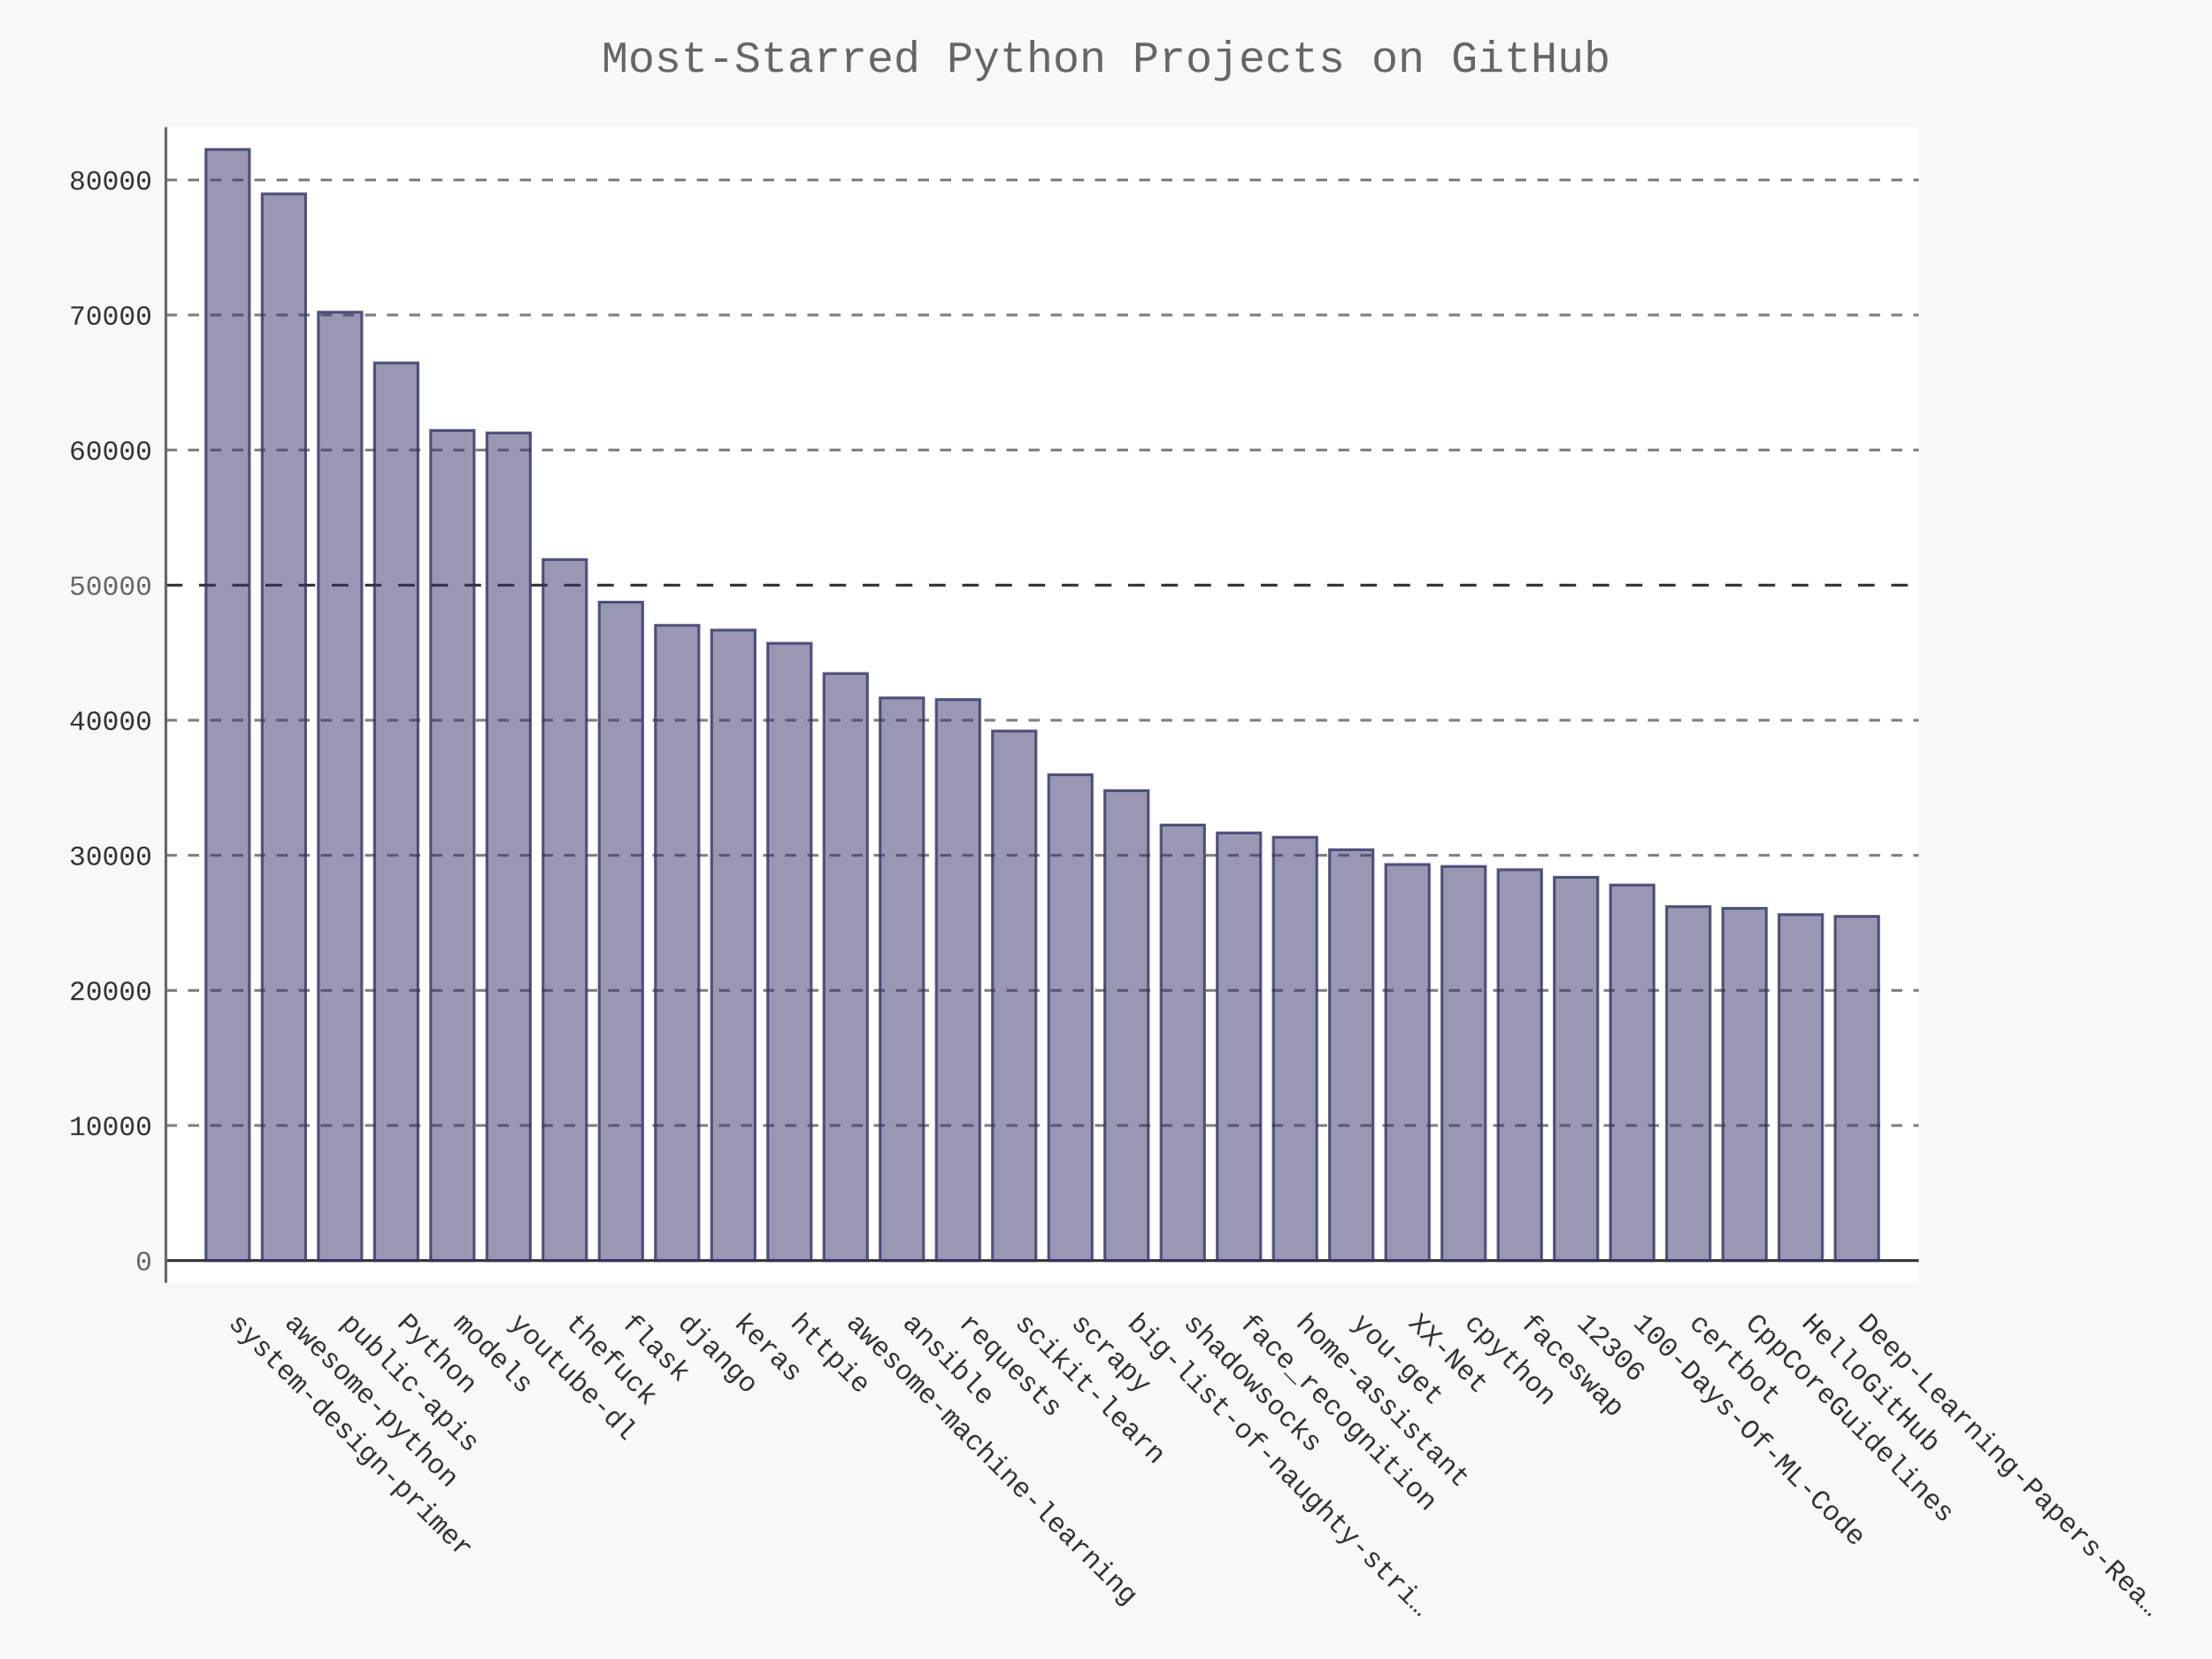
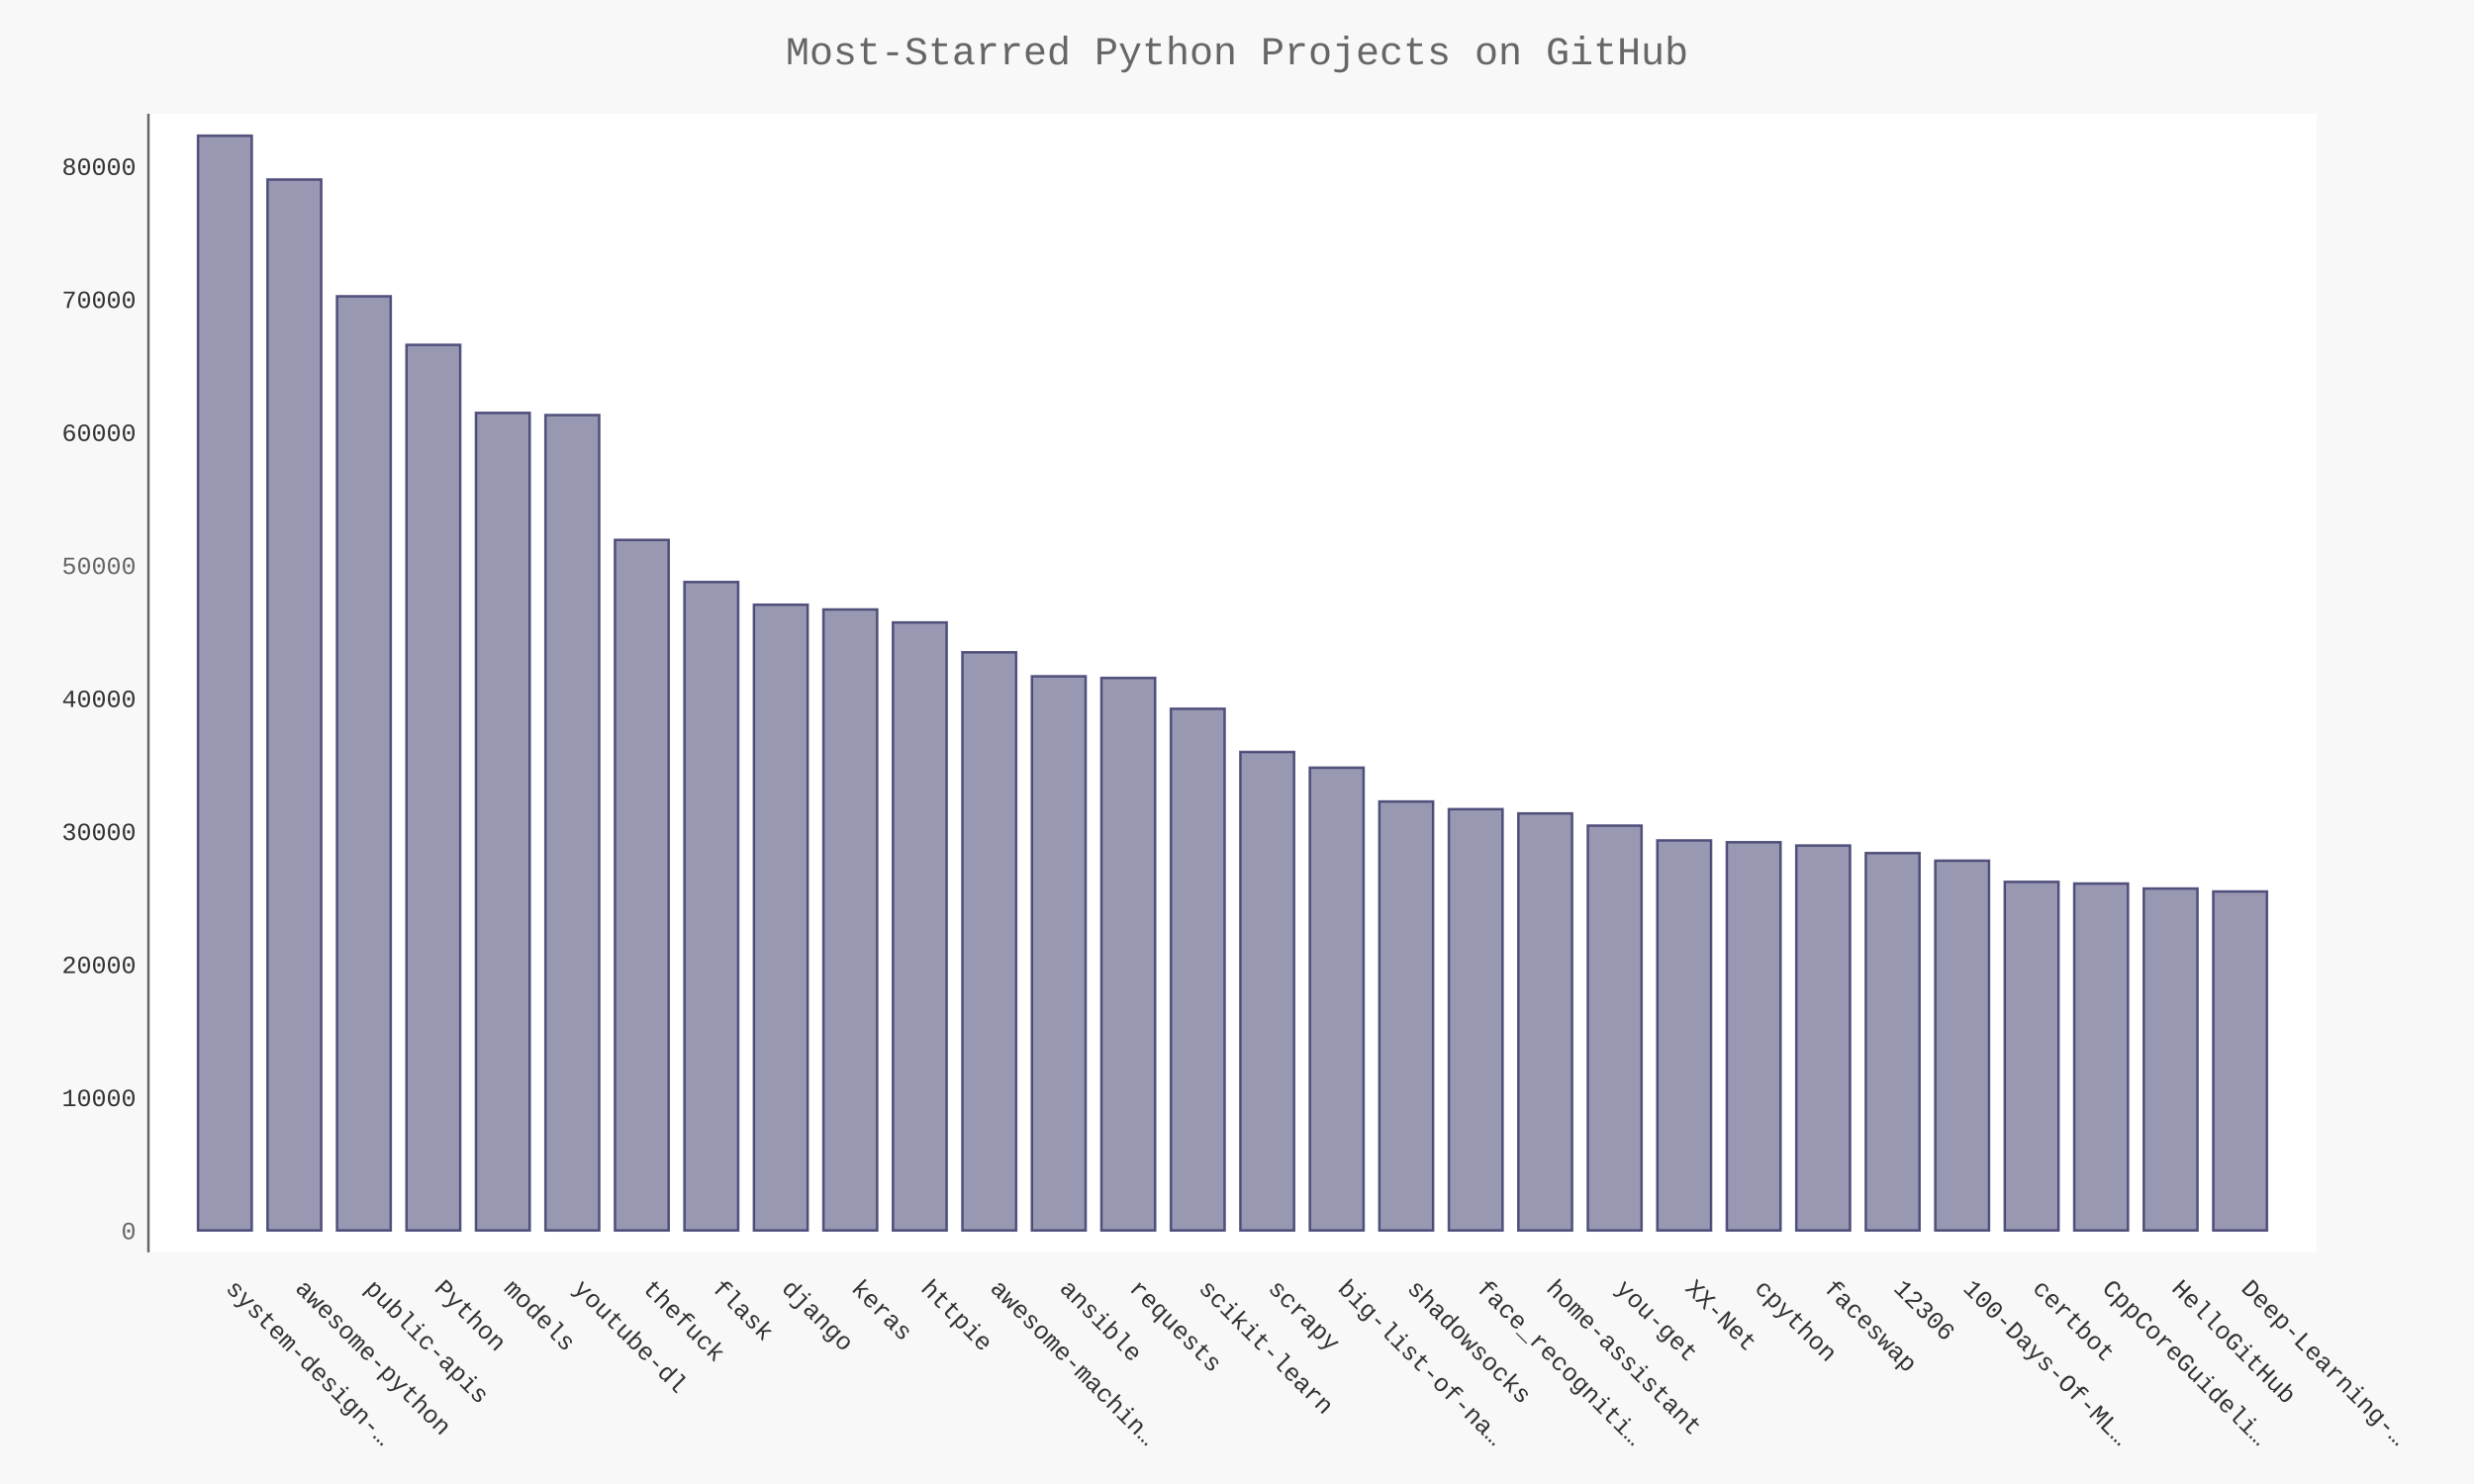
- <svg xmlns="http://www.w3.org/2000/svg" class="pygal-chart" id="chart-fa95a874-a75f-4d9a-80df-31fcad931333" viewBox="0 0 800 600">
+ <svg xmlns="http://www.w3.org/2000/svg" class="pygal-chart" id="chart-90b20b09-ad95-499f-a632-303df60bc559" viewBox="0 0 1000 600">
  <defs>
-     <style type="text/css">#chart-fa95a874-a75f-4d9a-80df-31fcad931333{-webkit-user-select:none;-webkit-font-smoothing:antialiased;font-family:Consolas,"Liberation Mono",Menlo,Courier,monospace}#chart-fa95a874-a75f-4d9a-80df-31fcad931333 .title{font-family:Consolas,"Liberation Mono",Menlo,Courier,monospace;font-size:16px}#chart-fa95a874-a75f-4d9a-80df-31fcad931333 .legends .legend text{font-family:Consolas,"Liberation Mono",Menlo,Courier,monospace;font-size:14px}#chart-fa95a874-a75f-4d9a-80df-31fcad931333 .axis text{font-family:Consolas,"Liberation Mono",Menlo,Courier,monospace;font-size:10px}#chart-fa95a874-a75f-4d9a-80df-31fcad931333 .axis text.major{font-family:Consolas,"Liberation Mono",Menlo,Courier,monospace;font-size:10px}#chart-fa95a874-a75f-4d9a-80df-31fcad931333 .text-overlay text.value{font-family:Consolas,"Liberation Mono",Menlo,Courier,monospace;font-size:16px}#chart-fa95a874-a75f-4d9a-80df-31fcad931333 .text-overlay text.label{font-family:Consolas,"Liberation Mono",Menlo,Courier,monospace;font-size:10px}#chart-fa95a874-a75f-4d9a-80df-31fcad931333 .tooltip{font-family:Consolas,"Liberation Mono",Menlo,Courier,monospace;font-size:14px}#chart-fa95a874-a75f-4d9a-80df-31fcad931333 text.no_data{font-family:Consolas,"Liberation Mono",Menlo,Courier,monospace;font-size:64px}
- #chart-fa95a874-a75f-4d9a-80df-31fcad931333{background-color:#f8f8f8}#chart-fa95a874-a75f-4d9a-80df-31fcad931333 path,#chart-fa95a874-a75f-4d9a-80df-31fcad931333 line,#chart-fa95a874-a75f-4d9a-80df-31fcad931333 rect,#chart-fa95a874-a75f-4d9a-80df-31fcad931333 circle{-webkit-transition:250ms ease-in;-moz-transition:250ms ease-in;transition:250ms ease-in}#chart-fa95a874-a75f-4d9a-80df-31fcad931333 .graph &gt; .background{fill:#f8f8f8}#chart-fa95a874-a75f-4d9a-80df-31fcad931333 .plot &gt; .background{fill:#ffffff}#chart-fa95a874-a75f-4d9a-80df-31fcad931333 .graph{fill:#333}#chart-fa95a874-a75f-4d9a-80df-31fcad931333 text.no_data{fill:#666}#chart-fa95a874-a75f-4d9a-80df-31fcad931333 .title{fill:#666}#chart-fa95a874-a75f-4d9a-80df-31fcad931333 .legends .legend text{fill:#333}#chart-fa95a874-a75f-4d9a-80df-31fcad931333 .legends .legend:hover text{fill:#666}#chart-fa95a874-a75f-4d9a-80df-31fcad931333 .axis .line{stroke:#666}#chart-fa95a874-a75f-4d9a-80df-31fcad931333 .axis .guide.line{stroke:rgba(0,0,0,0.5)}#chart-fa95a874-a75f-4d9a-80df-31fcad931333 .axis .major.line{stroke:#333}#chart-fa95a874-a75f-4d9a-80df-31fcad931333 .axis text.major{fill:#666}#chart-fa95a874-a75f-4d9a-80df-31fcad931333 .axis.y .guides:hover .guide.line,#chart-fa95a874-a75f-4d9a-80df-31fcad931333 .line-graph .axis.x .guides:hover .guide.line,#chart-fa95a874-a75f-4d9a-80df-31fcad931333 .stackedline-graph .axis.x .guides:hover .guide.line,#chart-fa95a874-a75f-4d9a-80df-31fcad931333 .xy-graph .axis.x .guides:hover .guide.line{stroke:#666}#chart-fa95a874-a75f-4d9a-80df-31fcad931333 .axis .guides:hover text{fill:#666}#chart-fa95a874-a75f-4d9a-80df-31fcad931333 .reactive{fill-opacity:.5;stroke-opacity:.8}#chart-fa95a874-a75f-4d9a-80df-31fcad931333 .ci{stroke:#333}#chart-fa95a874-a75f-4d9a-80df-31fcad931333 .reactive.active,#chart-fa95a874-a75f-4d9a-80df-31fcad931333 .active .reactive{fill-opacity:.9;stroke-opacity:.9;stroke-width:4}#chart-fa95a874-a75f-4d9a-80df-31fcad931333 .ci .reactive.active{stroke-width:1.5}#chart-fa95a874-a75f-4d9a-80df-31fcad931333 .series text{fill:#666}#chart-fa95a874-a75f-4d9a-80df-31fcad931333 .tooltip rect{fill:#ffffff;stroke:#666;-webkit-transition:opacity 250ms ease-in;-moz-transition:opacity 250ms ease-in;transition:opacity 250ms ease-in}#chart-fa95a874-a75f-4d9a-80df-31fcad931333 .tooltip .label{fill:#333}#chart-fa95a874-a75f-4d9a-80df-31fcad931333 .tooltip .label{fill:#333}#chart-fa95a874-a75f-4d9a-80df-31fcad931333 .tooltip .legend{font-size:.8em;fill:rgba(0,0,0,0.5)}#chart-fa95a874-a75f-4d9a-80df-31fcad931333 .tooltip .x_label{font-size:.6em;fill:#666}#chart-fa95a874-a75f-4d9a-80df-31fcad931333 .tooltip .xlink{font-size:.5em;text-decoration:underline}#chart-fa95a874-a75f-4d9a-80df-31fcad931333 .tooltip .value{font-size:1.5em}#chart-fa95a874-a75f-4d9a-80df-31fcad931333 .bound{font-size:.5em}#chart-fa95a874-a75f-4d9a-80df-31fcad931333 .max-value{font-size:.75em;fill:rgba(0,0,0,0.5)}#chart-fa95a874-a75f-4d9a-80df-31fcad931333 .map-element{fill:#ffffff;stroke:rgba(0,0,0,0.5) !important}#chart-fa95a874-a75f-4d9a-80df-31fcad931333 .map-element .reactive{fill-opacity:inherit;stroke-opacity:inherit}#chart-fa95a874-a75f-4d9a-80df-31fcad931333 .color-0,#chart-fa95a874-a75f-4d9a-80df-31fcad931333 .color-0 a:visited{stroke:#333366;fill:#333366}#chart-fa95a874-a75f-4d9a-80df-31fcad931333 .text-overlay .color-0 text{fill:black}
- #chart-fa95a874-a75f-4d9a-80df-31fcad931333 text.no_data{text-anchor:middle}#chart-fa95a874-a75f-4d9a-80df-31fcad931333 .guide.line{fill:none}#chart-fa95a874-a75f-4d9a-80df-31fcad931333 .centered{text-anchor:middle}#chart-fa95a874-a75f-4d9a-80df-31fcad931333 .title{text-anchor:middle}#chart-fa95a874-a75f-4d9a-80df-31fcad931333 .legends .legend text{fill-opacity:1}#chart-fa95a874-a75f-4d9a-80df-31fcad931333 .axis.x text{text-anchor:middle}#chart-fa95a874-a75f-4d9a-80df-31fcad931333 .axis.x:not(.web) text[transform]{text-anchor:start}#chart-fa95a874-a75f-4d9a-80df-31fcad931333 .axis.x:not(.web) text[transform].backwards{text-anchor:end}#chart-fa95a874-a75f-4d9a-80df-31fcad931333 .axis.y text{text-anchor:end}#chart-fa95a874-a75f-4d9a-80df-31fcad931333 .axis.y text[transform].backwards{text-anchor:start}#chart-fa95a874-a75f-4d9a-80df-31fcad931333 .axis.y2 text{text-anchor:start}#chart-fa95a874-a75f-4d9a-80df-31fcad931333 .axis.y2 text[transform].backwards{text-anchor:end}#chart-fa95a874-a75f-4d9a-80df-31fcad931333 .axis .guide.line{stroke-dasharray:4,4}#chart-fa95a874-a75f-4d9a-80df-31fcad931333 .axis .major.guide.line{stroke-dasharray:6,6}#chart-fa95a874-a75f-4d9a-80df-31fcad931333 .horizontal .axis.y .guide.line,#chart-fa95a874-a75f-4d9a-80df-31fcad931333 .horizontal .axis.y2 .guide.line,#chart-fa95a874-a75f-4d9a-80df-31fcad931333 .vertical .axis.x .guide.line{opacity:0}#chart-fa95a874-a75f-4d9a-80df-31fcad931333 .horizontal .axis.always_show .guide.line,#chart-fa95a874-a75f-4d9a-80df-31fcad931333 .vertical .axis.always_show .guide.line{opacity:1 !important}#chart-fa95a874-a75f-4d9a-80df-31fcad931333 .axis.y .guides:hover .guide.line,#chart-fa95a874-a75f-4d9a-80df-31fcad931333 .axis.y2 .guides:hover .guide.line,#chart-fa95a874-a75f-4d9a-80df-31fcad931333 .axis.x .guides:hover .guide.line{opacity:1}#chart-fa95a874-a75f-4d9a-80df-31fcad931333 .axis .guides:hover text{opacity:1}#chart-fa95a874-a75f-4d9a-80df-31fcad931333 .nofill{fill:none}#chart-fa95a874-a75f-4d9a-80df-31fcad931333 .subtle-fill{fill-opacity:.2}#chart-fa95a874-a75f-4d9a-80df-31fcad931333 .dot{stroke-width:1px;fill-opacity:1}#chart-fa95a874-a75f-4d9a-80df-31fcad931333 .dot.active{stroke-width:5px}#chart-fa95a874-a75f-4d9a-80df-31fcad931333 .dot.negative{fill:transparent}#chart-fa95a874-a75f-4d9a-80df-31fcad931333 text,#chart-fa95a874-a75f-4d9a-80df-31fcad931333 tspan{stroke:none !important}#chart-fa95a874-a75f-4d9a-80df-31fcad931333 .series text.active{opacity:1}#chart-fa95a874-a75f-4d9a-80df-31fcad931333 .tooltip rect{fill-opacity:.95;stroke-width:.5}#chart-fa95a874-a75f-4d9a-80df-31fcad931333 .tooltip text{fill-opacity:1}#chart-fa95a874-a75f-4d9a-80df-31fcad931333 .showable{visibility:hidden}#chart-fa95a874-a75f-4d9a-80df-31fcad931333 .showable.shown{visibility:visible}#chart-fa95a874-a75f-4d9a-80df-31fcad931333 .gauge-background{fill:rgba(229,229,229,1);stroke:none}#chart-fa95a874-a75f-4d9a-80df-31fcad931333 .bg-lines{stroke:#f8f8f8;stroke-width:2px}</style>
+     <style type="text/css">#chart-90b20b09-ad95-499f-a632-303df60bc559{-webkit-user-select:none;-webkit-font-smoothing:antialiased;font-family:Consolas,"Liberation Mono",Menlo,Courier,monospace}#chart-90b20b09-ad95-499f-a632-303df60bc559 .title{font-family:Consolas,"Liberation Mono",Menlo,Courier,monospace;font-size:16px}#chart-90b20b09-ad95-499f-a632-303df60bc559 .legends .legend text{font-family:Consolas,"Liberation Mono",Menlo,Courier,monospace;font-size:14px}#chart-90b20b09-ad95-499f-a632-303df60bc559 .axis text{font-family:Consolas,"Liberation Mono",Menlo,Courier,monospace;font-size:10px}#chart-90b20b09-ad95-499f-a632-303df60bc559 .axis text.major{font-family:Consolas,"Liberation Mono",Menlo,Courier,monospace;font-size:10px}#chart-90b20b09-ad95-499f-a632-303df60bc559 .text-overlay text.value{font-family:Consolas,"Liberation Mono",Menlo,Courier,monospace;font-size:16px}#chart-90b20b09-ad95-499f-a632-303df60bc559 .text-overlay text.label{font-family:Consolas,"Liberation Mono",Menlo,Courier,monospace;font-size:10px}#chart-90b20b09-ad95-499f-a632-303df60bc559 .tooltip{font-family:Consolas,"Liberation Mono",Menlo,Courier,monospace;font-size:14px}#chart-90b20b09-ad95-499f-a632-303df60bc559 text.no_data{font-family:Consolas,"Liberation Mono",Menlo,Courier,monospace;font-size:64px}
+ #chart-90b20b09-ad95-499f-a632-303df60bc559{background-color:#f8f8f8}#chart-90b20b09-ad95-499f-a632-303df60bc559 path,#chart-90b20b09-ad95-499f-a632-303df60bc559 line,#chart-90b20b09-ad95-499f-a632-303df60bc559 rect,#chart-90b20b09-ad95-499f-a632-303df60bc559 circle{-webkit-transition:250ms ease-in;-moz-transition:250ms ease-in;transition:250ms ease-in}#chart-90b20b09-ad95-499f-a632-303df60bc559 .graph &gt; .background{fill:#f8f8f8}#chart-90b20b09-ad95-499f-a632-303df60bc559 .plot &gt; .background{fill:#ffffff}#chart-90b20b09-ad95-499f-a632-303df60bc559 .graph{fill:#333}#chart-90b20b09-ad95-499f-a632-303df60bc559 text.no_data{fill:#666}#chart-90b20b09-ad95-499f-a632-303df60bc559 .title{fill:#666}#chart-90b20b09-ad95-499f-a632-303df60bc559 .legends .legend text{fill:#333}#chart-90b20b09-ad95-499f-a632-303df60bc559 .legends .legend:hover text{fill:#666}#chart-90b20b09-ad95-499f-a632-303df60bc559 .axis .line{stroke:#666}#chart-90b20b09-ad95-499f-a632-303df60bc559 .axis .guide.line{stroke:rgba(0,0,0,0.5)}#chart-90b20b09-ad95-499f-a632-303df60bc559 .axis .major.line{stroke:#333}#chart-90b20b09-ad95-499f-a632-303df60bc559 .axis text.major{fill:#666}#chart-90b20b09-ad95-499f-a632-303df60bc559 .axis.y .guides:hover .guide.line,#chart-90b20b09-ad95-499f-a632-303df60bc559 .line-graph .axis.x .guides:hover .guide.line,#chart-90b20b09-ad95-499f-a632-303df60bc559 .stackedline-graph .axis.x .guides:hover .guide.line,#chart-90b20b09-ad95-499f-a632-303df60bc559 .xy-graph .axis.x .guides:hover .guide.line{stroke:#666}#chart-90b20b09-ad95-499f-a632-303df60bc559 .axis .guides:hover text{fill:#666}#chart-90b20b09-ad95-499f-a632-303df60bc559 .reactive{fill-opacity:.5;stroke-opacity:.8}#chart-90b20b09-ad95-499f-a632-303df60bc559 .ci{stroke:#333}#chart-90b20b09-ad95-499f-a632-303df60bc559 .reactive.active,#chart-90b20b09-ad95-499f-a632-303df60bc559 .active .reactive{fill-opacity:.9;stroke-opacity:.9;stroke-width:4}#chart-90b20b09-ad95-499f-a632-303df60bc559 .ci .reactive.active{stroke-width:1.5}#chart-90b20b09-ad95-499f-a632-303df60bc559 .series text{fill:#666}#chart-90b20b09-ad95-499f-a632-303df60bc559 .tooltip rect{fill:#ffffff;stroke:#666;-webkit-transition:opacity 250ms ease-in;-moz-transition:opacity 250ms ease-in;transition:opacity 250ms ease-in}#chart-90b20b09-ad95-499f-a632-303df60bc559 .tooltip .label{fill:#333}#chart-90b20b09-ad95-499f-a632-303df60bc559 .tooltip .label{fill:#333}#chart-90b20b09-ad95-499f-a632-303df60bc559 .tooltip .legend{font-size:.8em;fill:rgba(0,0,0,0.5)}#chart-90b20b09-ad95-499f-a632-303df60bc559 .tooltip .x_label{font-size:.6em;fill:#666}#chart-90b20b09-ad95-499f-a632-303df60bc559 .tooltip .xlink{font-size:.5em;text-decoration:underline}#chart-90b20b09-ad95-499f-a632-303df60bc559 .tooltip .value{font-size:1.5em}#chart-90b20b09-ad95-499f-a632-303df60bc559 .bound{font-size:.5em}#chart-90b20b09-ad95-499f-a632-303df60bc559 .max-value{font-size:.75em;fill:rgba(0,0,0,0.5)}#chart-90b20b09-ad95-499f-a632-303df60bc559 .map-element{fill:#ffffff;stroke:rgba(0,0,0,0.5) !important}#chart-90b20b09-ad95-499f-a632-303df60bc559 .map-element .reactive{fill-opacity:inherit;stroke-opacity:inherit}#chart-90b20b09-ad95-499f-a632-303df60bc559 .color-0,#chart-90b20b09-ad95-499f-a632-303df60bc559 .color-0 a:visited{stroke:#333366;fill:#333366}#chart-90b20b09-ad95-499f-a632-303df60bc559 .text-overlay .color-0 text{fill:black}
+ #chart-90b20b09-ad95-499f-a632-303df60bc559 text.no_data{text-anchor:middle}#chart-90b20b09-ad95-499f-a632-303df60bc559 .guide.line{fill:none}#chart-90b20b09-ad95-499f-a632-303df60bc559 .centered{text-anchor:middle}#chart-90b20b09-ad95-499f-a632-303df60bc559 .title{text-anchor:middle}#chart-90b20b09-ad95-499f-a632-303df60bc559 .legends .legend text{fill-opacity:1}#chart-90b20b09-ad95-499f-a632-303df60bc559 .axis.x text{text-anchor:middle}#chart-90b20b09-ad95-499f-a632-303df60bc559 .axis.x:not(.web) text[transform]{text-anchor:start}#chart-90b20b09-ad95-499f-a632-303df60bc559 .axis.x:not(.web) text[transform].backwards{text-anchor:end}#chart-90b20b09-ad95-499f-a632-303df60bc559 .axis.y text{text-anchor:end}#chart-90b20b09-ad95-499f-a632-303df60bc559 .axis.y text[transform].backwards{text-anchor:start}#chart-90b20b09-ad95-499f-a632-303df60bc559 .axis.y2 text{text-anchor:start}#chart-90b20b09-ad95-499f-a632-303df60bc559 .axis.y2 text[transform].backwards{text-anchor:end}#chart-90b20b09-ad95-499f-a632-303df60bc559 .axis .guide.line{stroke-dasharray:4,4}#chart-90b20b09-ad95-499f-a632-303df60bc559 .axis .major.guide.line{stroke-dasharray:6,6}#chart-90b20b09-ad95-499f-a632-303df60bc559 .horizontal .axis.y .guide.line,#chart-90b20b09-ad95-499f-a632-303df60bc559 .horizontal .axis.y2 .guide.line,#chart-90b20b09-ad95-499f-a632-303df60bc559 .vertical .axis.x .guide.line{opacity:0}#chart-90b20b09-ad95-499f-a632-303df60bc559 .horizontal .axis.always_show .guide.line,#chart-90b20b09-ad95-499f-a632-303df60bc559 .vertical .axis.always_show .guide.line{opacity:1 !important}#chart-90b20b09-ad95-499f-a632-303df60bc559 .axis.y .guides:hover .guide.line,#chart-90b20b09-ad95-499f-a632-303df60bc559 .axis.y2 .guides:hover .guide.line,#chart-90b20b09-ad95-499f-a632-303df60bc559 .axis.x .guides:hover .guide.line{opacity:1}#chart-90b20b09-ad95-499f-a632-303df60bc559 .axis .guides:hover text{opacity:1}#chart-90b20b09-ad95-499f-a632-303df60bc559 .nofill{fill:none}#chart-90b20b09-ad95-499f-a632-303df60bc559 .subtle-fill{fill-opacity:.2}#chart-90b20b09-ad95-499f-a632-303df60bc559 .dot{stroke-width:1px;fill-opacity:1}#chart-90b20b09-ad95-499f-a632-303df60bc559 .dot.active{stroke-width:5px}#chart-90b20b09-ad95-499f-a632-303df60bc559 .dot.negative{fill:transparent}#chart-90b20b09-ad95-499f-a632-303df60bc559 text,#chart-90b20b09-ad95-499f-a632-303df60bc559 tspan{stroke:none !important}#chart-90b20b09-ad95-499f-a632-303df60bc559 .series text.active{opacity:1}#chart-90b20b09-ad95-499f-a632-303df60bc559 .tooltip rect{fill-opacity:.95;stroke-width:.5}#chart-90b20b09-ad95-499f-a632-303df60bc559 .tooltip text{fill-opacity:1}#chart-90b20b09-ad95-499f-a632-303df60bc559 .showable{visibility:hidden}#chart-90b20b09-ad95-499f-a632-303df60bc559 .showable.shown{visibility:visible}#chart-90b20b09-ad95-499f-a632-303df60bc559 .gauge-background{fill:rgba(229,229,229,1);stroke:none}#chart-90b20b09-ad95-499f-a632-303df60bc559 .bg-lines{stroke:#f8f8f8;stroke-width:2px}</style>
  </defs>
  <g class="graph bar-graph vertical">
-     <rect class="background" height="600" width="800" x="0" y="0" />
+     <rect class="background" height="600" width="1000" x="0" y="0" />
    <g class="plot" transform="translate(60, 46)">
-       <rect class="background" height="417.934" width="633.934" x="0" y="0" />
-       <g class="axis y always_show">
-         <g class="guides">
-           <path class="axis major line" d="M0 409.897 h633.934" />
-           <text class="major" x="-5" y="413.397">0</text>
-         </g>
-         <g class="guides">
-           <path class="guide line" d="M0 361.043 h633.934" />
-           <text class="" x="-5" y="364.543">10000</text>
-         </g>
-         <g class="guides">
-           <path class="guide line" d="M0 312.19 h633.934" />
-           <text class="" x="-5" y="315.69">20000</text>
-         </g>
-         <g class="guides">
-           <path class="guide line" d="M0 263.336 h633.934" />
-           <text class="" x="-5" y="266.836">30000</text>
-         </g>
-         <g class="guides">
-           <path class="guide line" d="M0 214.483 h633.934" />
-           <text class="" x="-5" y="217.983">40000</text>
-         </g>
-         <g class="guides">
-           <path class="major guide line" d="M0 165.629 h633.934" />
-           <text class="major" x="-5" y="169.129">50000</text>
-         </g>
-         <g class="guides">
-           <path class="guide line" d="M0 116.775 h633.934" />
-           <text class="" x="-5" y="120.275">60000</text>
-         </g>
-         <g class="guides">
-           <path class="guide line" d="M0 67.922 h633.934" />
-           <text class="" x="-5" y="71.422">70000</text>
-         </g>
-         <g class="guides">
-           <path class="guide line" d="M0 19.068 h633.934" />
-           <text class="" x="-5" y="22.568">80000</text>
+       <rect class="background" height="460.36" width="876.36" x="0" y="0" />
+       <g class="axis y">
+         <g class="guides">
+           <text class="major" x="-5" y="455.007">0</text>
+         </g>
+         <g class="guides">
+           <text class="" x="-5" y="401.221">10000</text>
+         </g>
+         <g class="guides">
+           <text class="" x="-5" y="347.435">20000</text>
+         </g>
+         <g class="guides">
+           <text class="" x="-5" y="293.649">30000</text>
+         </g>
+         <g class="guides">
+           <text class="" x="-5" y="239.863">40000</text>
+         </g>
+         <g class="guides">
+           <text class="major" x="-5" y="186.077">50000</text>
+         </g>
+         <g class="guides">
+           <text class="" x="-5" y="132.291">60000</text>
+         </g>
+         <g class="guides">
+           <text class="" x="-5" y="78.505">70000</text>
+         </g>
+         <g class="guides">
+           <text class="" x="-5" y="24.719">80000</text>
        </g>
      </g>
      <g class="axis x">
-         <path class="line" d="M0 0 v417.934" />
-         <g class="guides">
-           <path class="guide line" d="M22.35 0 v417.934" />
-           <text class="" transform="rotate(45 22.35024 432.934)" x="22.35" y="432.934">system-design-primer</text>
-         </g>
-         <g class="guides">
-           <path class="guide line" d="M42.669 0 v417.934" />
-           <text class="" transform="rotate(45 42.66863 432.934)" x="42.669" y="432.934">awesome-python</text>
-         </g>
-         <g class="guides">
-           <path class="guide line" d="M62.987 0 v417.934" />
-           <text class="" transform="rotate(45 62.98703 432.934)" x="62.987" y="432.934">public-apis</text>
-         </g>
-         <g class="guides">
-           <path class="guide line" d="M83.305 0 v417.934" />
-           <text class="" transform="rotate(45 83.30543 432.934)" x="83.305" y="432.934">Python</text>
-         </g>
-         <g class="guides">
-           <path class="guide line" d="M103.624 0 v417.934" />
-           <text class="" transform="rotate(45 103.6238 432.934)" x="103.624" y="432.934">models</text>
-         </g>
-         <g class="guides">
-           <path class="guide line" d="M123.942 0 v417.934" />
-           <text class="" transform="rotate(45 123.9422 432.934)" x="123.942" y="432.934">youtube-dl</text>
-         </g>
-         <g class="guides">
-           <path class="guide line" d="M144.261 0 v417.934" />
-           <text class="" transform="rotate(45 144.2606 432.934)" x="144.261" y="432.934">thefuck</text>
-         </g>
-         <g class="guides">
-           <path class="guide line" d="M164.579 0 v417.934" />
-           <text class="" transform="rotate(45 164.579 432.934)" x="164.579" y="432.934">flask</text>
-         </g>
-         <g class="guides">
-           <path class="guide line" d="M184.897 0 v417.934" />
-           <text class="" transform="rotate(45 184.8974 432.934)" x="184.897" y="432.934">django</text>
-         </g>
-         <g class="guides">
-           <path class="guide line" d="M205.216 0 v417.934" />
-           <text class="" transform="rotate(45 205.2158 432.934)" x="205.216" y="432.934">keras</text>
-         </g>
-         <g class="guides">
-           <path class="guide line" d="M225.534 0 v417.934" />
-           <text class="" transform="rotate(45 225.5342 432.934)" x="225.534" y="432.934">httpie</text>
-         </g>
-         <g class="guides">
-           <path class="guide line" d="M245.853 0 v417.934" />
-           <text class="" transform="rotate(45 245.8526 432.934)" x="245.853" y="432.934">awesome-machine-learning</text>
-         </g>
-         <g class="guides">
-           <path class="guide line" d="M266.171 0 v417.934" />
-           <text class="" transform="rotate(45 266.171 432.934)" x="266.171" y="432.934">ansible</text>
-         </g>
-         <g class="guides">
-           <path class="guide line" d="M286.489 0 v417.934" />
-           <text class="" transform="rotate(45 286.4894 432.934)" x="286.489" y="432.934">requests</text>
-         </g>
-         <g class="guides">
-           <path class="guide line" d="M306.808 0 v417.934" />
-           <text class="" transform="rotate(45 306.8078 432.934)" x="306.808" y="432.934">scikit-learn</text>
-         </g>
-         <g class="guides">
-           <path class="guide line" d="M327.126 0 v417.934" />
-           <text class="" transform="rotate(45 327.1262 432.934)" x="327.126" y="432.934">scrapy</text>
-         </g>
-         <g class="guides">
-           <path class="guide line" d="M347.445 0 v417.934" />
-           <text class="" transform="rotate(45 347.4446 432.934)" x="347.445" y="432.934">big-list-of-naughty-stri…</text>
-         </g>
-         <g class="guides">
-           <path class="guide line" d="M367.763 0 v417.934" />
-           <text class="" transform="rotate(45 367.763 432.934)" x="367.763" y="432.934">shadowsocks</text>
-         </g>
-         <g class="guides">
-           <path class="guide line" d="M388.081 0 v417.934" />
-           <text class="" transform="rotate(45 388.0814 432.934)" x="388.081" y="432.934">face_recognition</text>
-         </g>
-         <g class="guides">
-           <path class="guide line" d="M408.4 0 v417.934" />
-           <text class="" transform="rotate(45 408.3998 432.934)" x="408.4" y="432.934">home-assistant</text>
-         </g>
-         <g class="guides">
-           <path class="guide line" d="M428.718 0 v417.934" />
-           <text class="" transform="rotate(45 428.7182 432.934)" x="428.718" y="432.934">you-get</text>
-         </g>
-         <g class="guides">
-           <path class="guide line" d="M449.037 0 v417.934" />
-           <text class="" transform="rotate(45 449.0366 432.934)" x="449.037" y="432.934">XX-Net</text>
-         </g>
-         <g class="guides">
-           <path class="guide line" d="M469.355 0 v417.934" />
-           <text class="" transform="rotate(45 469.355 432.934)" x="469.355" y="432.934">cpython</text>
-         </g>
-         <g class="guides">
-           <path class="guide line" d="M489.673 0 v417.934" />
-           <text class="" transform="rotate(45 489.6734 432.934)" x="489.673" y="432.934">faceswap</text>
-         </g>
-         <g class="guides">
-           <path class="guide line" d="M509.992 0 v417.934" />
-           <text class="" transform="rotate(45 509.9918 432.934)" x="509.992" y="432.934">12306</text>
-         </g>
-         <g class="guides">
-           <path class="guide line" d="M530.31 0 v417.934" />
-           <text class="" transform="rotate(45 530.3102 432.934)" x="530.31" y="432.934">100-Days-Of-ML-Code</text>
-         </g>
-         <g class="guides">
-           <path class="guide line" d="M550.629 0 v417.934" />
-           <text class="" transform="rotate(45 550.6286 432.934)" x="550.629" y="432.934">certbot</text>
-         </g>
-         <g class="guides">
-           <path class="guide line" d="M570.947 0 v417.934" />
-           <text class="" transform="rotate(45 570.947 432.934)" x="570.947" y="432.934">CppCoreGuidelines</text>
-         </g>
-         <g class="guides">
-           <path class="guide line" d="M591.265 0 v417.934" />
-           <text class="" transform="rotate(45 591.2653 432.934)" x="591.265" y="432.934">HelloGitHub</text>
-         </g>
-         <g class="guides">
-           <path class="guide line" d="M611.584 0 v417.934" />
-           <text class="" transform="rotate(45 611.5837 432.934)" x="611.584" y="432.934">Deep-Learning-Papers-Rea…</text>
+         <path class="line" d="M0 0 v460.36" />
+         <g class="guides">
+           <path class="guide line" d="M30.897 0 v460.36" />
+           <text class="" transform="rotate(45 30.89732 475.3604)" x="30.897" y="475.36">system-design-…</text>
+         </g>
+         <g class="guides">
+           <path class="guide line" d="M58.986 0 v460.36" />
+           <text class="" transform="rotate(45 58.9858 475.3604)" x="58.986" y="475.36">awesome-python</text>
+         </g>
+         <g class="guides">
+           <path class="guide line" d="M87.074 0 v460.36" />
+           <text class="" transform="rotate(45 87.07427 475.3604)" x="87.074" y="475.36">public-apis</text>
+         </g>
+         <g class="guides">
+           <path class="guide line" d="M115.163 0 v460.36" />
+           <text class="" transform="rotate(45 115.1627 475.3604)" x="115.163" y="475.36">Python</text>
+         </g>
+         <g class="guides">
+           <path class="guide line" d="M143.251 0 v460.36" />
+           <text class="" transform="rotate(45 143.2512 475.3604)" x="143.251" y="475.36">models</text>
+         </g>
+         <g class="guides">
+           <path class="guide line" d="M171.34 0 v460.36" />
+           <text class="" transform="rotate(45 171.3397 475.3604)" x="171.34" y="475.36">youtube-dl</text>
+         </g>
+         <g class="guides">
+           <path class="guide line" d="M199.428 0 v460.36" />
+           <text class="" transform="rotate(45 199.4282 475.3604)" x="199.428" y="475.36">thefuck</text>
+         </g>
+         <g class="guides">
+           <path class="guide line" d="M227.517 0 v460.36" />
+           <text class="" transform="rotate(45 227.5166 475.3604)" x="227.517" y="475.36">flask</text>
+         </g>
+         <g class="guides">
+           <path class="guide line" d="M255.605 0 v460.36" />
+           <text class="" transform="rotate(45 255.6051 475.3604)" x="255.605" y="475.36">django</text>
+         </g>
+         <g class="guides">
+           <path class="guide line" d="M283.694 0 v460.36" />
+           <text class="" transform="rotate(45 283.6936 475.3604)" x="283.694" y="475.36">keras</text>
+         </g>
+         <g class="guides">
+           <path class="guide line" d="M311.782 0 v460.36" />
+           <text class="" transform="rotate(45 311.7821 475.3604)" x="311.782" y="475.36">httpie</text>
+         </g>
+         <g class="guides">
+           <path class="guide line" d="M339.871 0 v460.36" />
+           <text class="" transform="rotate(45 339.8705 475.3604)" x="339.871" y="475.36">awesome-machin…</text>
+         </g>
+         <g class="guides">
+           <path class="guide line" d="M367.959 0 v460.36" />
+           <text class="" transform="rotate(45 367.959 475.3604)" x="367.959" y="475.36">ansible</text>
+         </g>
+         <g class="guides">
+           <path class="guide line" d="M396.047 0 v460.36" />
+           <text class="" transform="rotate(45 396.0475 475.3604)" x="396.047" y="475.36">requests</text>
+         </g>
+         <g class="guides">
+           <path class="guide line" d="M424.136 0 v460.36" />
+           <text class="" transform="rotate(45 424.136 475.3604)" x="424.136" y="475.36">scikit-learn</text>
+         </g>
+         <g class="guides">
+           <path class="guide line" d="M452.224 0 v460.36" />
+           <text class="" transform="rotate(45 452.2244 475.3604)" x="452.224" y="475.36">scrapy</text>
+         </g>
+         <g class="guides">
+           <path class="guide line" d="M480.313 0 v460.36" />
+           <text class="" transform="rotate(45 480.3129 475.3604)" x="480.313" y="475.36">big-list-of-na…</text>
+         </g>
+         <g class="guides">
+           <path class="guide line" d="M508.401 0 v460.36" />
+           <text class="" transform="rotate(45 508.4014 475.3604)" x="508.401" y="475.36">shadowsocks</text>
+         </g>
+         <g class="guides">
+           <path class="guide line" d="M536.49 0 v460.36" />
+           <text class="" transform="rotate(45 536.4899 475.3604)" x="536.49" y="475.36">face_recogniti…</text>
+         </g>
+         <g class="guides">
+           <path class="guide line" d="M564.578 0 v460.36" />
+           <text class="" transform="rotate(45 564.5783 475.3604)" x="564.578" y="475.36">home-assistant</text>
+         </g>
+         <g class="guides">
+           <path class="guide line" d="M592.667 0 v460.36" />
+           <text class="" transform="rotate(45 592.6668 475.3604)" x="592.667" y="475.36">you-get</text>
+         </g>
+         <g class="guides">
+           <path class="guide line" d="M620.755 0 v460.36" />
+           <text class="" transform="rotate(45 620.7553 475.3604)" x="620.755" y="475.36">XX-Net</text>
+         </g>
+         <g class="guides">
+           <path class="guide line" d="M648.844 0 v460.36" />
+           <text class="" transform="rotate(45 648.8438 475.3604)" x="648.844" y="475.36">cpython</text>
+         </g>
+         <g class="guides">
+           <path class="guide line" d="M676.932 0 v460.36" />
+           <text class="" transform="rotate(45 676.9322 475.3604)" x="676.932" y="475.36">faceswap</text>
+         </g>
+         <g class="guides">
+           <path class="guide line" d="M705.021 0 v460.36" />
+           <text class="" transform="rotate(45 705.0207 475.3604)" x="705.021" y="475.36">12306</text>
+         </g>
+         <g class="guides">
+           <path class="guide line" d="M733.109 0 v460.36" />
+           <text class="" transform="rotate(45 733.1092 475.3604)" x="733.109" y="475.36">100-Days-Of-ML…</text>
+         </g>
+         <g class="guides">
+           <path class="guide line" d="M761.198 0 v460.36" />
+           <text class="" transform="rotate(45 761.1976 475.3604)" x="761.198" y="475.36">certbot</text>
+         </g>
+         <g class="guides">
+           <path class="guide line" d="M789.286 0 v460.36" />
+           <text class="" transform="rotate(45 789.2861 475.3604)" x="789.286" y="475.36">CppCoreGuideli…</text>
+         </g>
+         <g class="guides">
+           <path class="guide line" d="M817.375 0 v460.36" />
+           <text class="" transform="rotate(45 817.3746 475.3604)" x="817.375" y="475.36">HelloGitHub</text>
+         </g>
+         <g class="guides">
+           <path class="guide line" d="M845.463 0 v460.36" />
+           <text class="" transform="rotate(45 845.4631 475.3604)" x="845.463" y="475.36">Deep-Learning-…</text>
        </g>
      </g>
      <g class="series serie-0 color-0">
        <g class="bars">
          <g class="bar">
-             <rect class="rect reactive tooltip-trigger" height="401.86" rx="0" ry="0" width="15.735" x="14.483" y="8.037" />
-           </g>
-           <g class="bar">
-             <rect class="rect reactive tooltip-trigger" height="385.797" rx="0" ry="0" width="15.735" x="34.801" y="24.1" />
-           </g>
-           <g class="bar">
-             <rect class="rect reactive tooltip-trigger" height="343.001" rx="0" ry="0" width="15.735" x="55.12" y="66.896" />
-           </g>
-           <g class="bar">
-             <rect class="rect reactive tooltip-trigger" height="324.656" rx="0" ry="0" width="15.735" x="75.438" y="85.24" />
-           </g>
-           <g class="bar">
-             <rect class="rect reactive tooltip-trigger" height="300.225" rx="0" ry="0" width="15.735" x="95.757" y="109.672" />
-           </g>
-           <g class="bar">
-             <rect class="rect reactive tooltip-trigger" height="299.331" rx="0" ry="0" width="15.735" x="116.075" y="110.566" />
-           </g>
-           <g class="bar">
-             <rect class="rect reactive tooltip-trigger" height="253.535" rx="0" ry="0" width="15.735" x="136.393" y="156.361" />
-           </g>
-           <g class="bar">
-             <rect class="rect reactive tooltip-trigger" height="238.127" rx="0" ry="0" width="15.735" x="156.712" y="171.77" />
-           </g>
-           <g class="bar">
-             <rect class="rect reactive tooltip-trigger" height="229.739" rx="0" ry="0" width="15.735" x="177.03" y="180.158" />
-           </g>
-           <g class="bar">
-             <rect class="rect reactive tooltip-trigger" height="228.029" rx="0" ry="0" width="15.735" x="197.349" y="181.868" />
-           </g>
-           <g class="bar">
-             <rect class="rect reactive tooltip-trigger" height="223.251" rx="0" ry="0" width="15.735" x="217.667" y="186.646" />
-           </g>
-           <g class="bar">
-             <rect class="rect reactive tooltip-trigger" height="212.318" rx="0" ry="0" width="15.735" x="237.985" y="197.579" />
-           </g>
-           <g class="bar">
-             <rect class="rect reactive tooltip-trigger" height="203.495" rx="0" ry="0" width="15.735" x="258.304" y="206.402" />
-           </g>
-           <g class="bar">
-             <rect class="rect reactive tooltip-trigger" height="202.899" rx="0" ry="0" width="15.735" x="278.622" y="206.998" />
-           </g>
-           <g class="bar">
-             <rect class="rect reactive tooltip-trigger" height="191.54" rx="0" ry="0" width="15.735" x="298.941" y="218.357" />
-           </g>
-           <g class="bar">
-             <rect class="rect reactive tooltip-trigger" height="175.702" rx="0" ry="0" width="15.735" x="319.259" y="234.195" />
-           </g>
-           <g class="bar">
-             <rect class="rect reactive tooltip-trigger" height="169.942" rx="0" ry="0" width="15.735" x="339.577" y="239.955" />
-           </g>
-           <g class="bar">
-             <rect class="rect reactive tooltip-trigger" height="157.523" rx="0" ry="0" width="15.735" x="359.896" y="252.373" />
-           </g>
-           <g class="bar">
-             <rect class="rect reactive tooltip-trigger" height="154.68" rx="0" ry="0" width="15.735" x="380.214" y="255.217" />
-           </g>
-           <g class="bar">
-             <rect class="rect reactive tooltip-trigger" height="153.092" rx="0" ry="0" width="15.735" x="400.532" y="256.804" />
-           </g>
-           <g class="bar">
-             <rect class="rect reactive tooltip-trigger" height="148.603" rx="0" ry="0" width="15.735" x="420.851" y="261.294" />
-           </g>
-           <g class="bar">
-             <rect class="rect reactive tooltip-trigger" height="143.253" rx="0" ry="0" width="15.735" x="441.169" y="266.644" />
-           </g>
-           <g class="bar">
-             <rect class="rect reactive tooltip-trigger" height="142.54" rx="0" ry="0" width="15.735" x="461.488" y="267.357" />
-           </g>
-           <g class="bar">
-             <rect class="rect reactive tooltip-trigger" height="141.372" rx="0" ry="0" width="15.735" x="481.806" y="268.524" />
-           </g>
-           <g class="bar">
-             <rect class="rect reactive tooltip-trigger" height="138.627" rx="0" ry="0" width="15.735" x="502.124" y="271.27" />
-           </g>
-           <g class="bar">
-             <rect class="rect reactive tooltip-trigger" height="135.823" rx="0" ry="0" width="15.735" x="522.443" y="274.074" />
-           </g>
-           <g class="bar">
-             <rect class="rect reactive tooltip-trigger" height="128.021" rx="0" ry="0" width="15.735" x="542.761" y="281.876" />
-           </g>
-           <g class="bar">
-             <rect class="rect reactive tooltip-trigger" height="127.4" rx="0" ry="0" width="15.735" x="563.08" y="282.496" />
-           </g>
-           <g class="bar">
-             <rect class="rect reactive tooltip-trigger" height="125.124" rx="0" ry="0" width="15.735" x="583.398" y="284.773" />
-           </g>
-           <g class="bar">
-             <rect class="rect reactive tooltip-trigger" height="124.489" rx="0" ry="0" width="15.735" x="603.716" y="285.408" />
+             <rect class="rect reactive tooltip-trigger" height="442.654" rx="0" ry="0" width="21.752" x="20.021" y="8.853" />
+           </g>
+           <g class="bar">
+             <rect class="rect reactive tooltip-trigger" height="424.942" rx="0" ry="0" width="21.752" x="48.11" y="26.565" />
+           </g>
+           <g class="bar">
+             <rect class="rect reactive tooltip-trigger" height="377.729" rx="0" ry="0" width="21.752" x="76.198" y="73.778" />
+           </g>
+           <g class="bar">
+             <rect class="rect reactive tooltip-trigger" height="358.097" rx="0" ry="0" width="21.752" x="104.287" y="93.41" />
+           </g>
+           <g class="bar">
+             <rect class="rect reactive tooltip-trigger" height="330.596" rx="0" ry="0" width="21.752" x="132.375" y="120.911" />
+           </g>
+           <g class="bar">
+             <rect class="rect reactive tooltip-trigger" height="329.709" rx="0" ry="0" width="21.752" x="160.464" y="121.799" />
+           </g>
+           <g class="bar">
+             <rect class="rect reactive tooltip-trigger" height="279.231" rx="0" ry="0" width="21.752" x="188.552" y="172.277" />
+           </g>
+           <g class="bar">
+             <rect class="rect reactive tooltip-trigger" height="262.218" rx="0" ry="0" width="21.752" x="216.641" y="189.289" />
+           </g>
+           <g class="bar">
+             <rect class="rect reactive tooltip-trigger" height="253.031" rx="0" ry="0" width="21.752" x="244.729" y="198.476" />
+           </g>
+           <g class="bar">
+             <rect class="rect reactive tooltip-trigger" height="251.111" rx="0" ry="0" width="21.752" x="272.818" y="200.396" />
+           </g>
+           <g class="bar">
+             <rect class="rect reactive tooltip-trigger" height="245.851" rx="0" ry="0" width="21.752" x="300.906" y="205.656" />
+           </g>
+           <g class="bar">
+             <rect class="rect reactive tooltip-trigger" height="233.803" rx="0" ry="0" width="21.752" x="328.995" y="217.705" />
+           </g>
+           <g class="bar">
+             <rect class="rect reactive tooltip-trigger" height="224.094" rx="0" ry="0" width="21.752" x="357.083" y="227.413" />
+           </g>
+           <g class="bar">
+             <rect class="rect reactive tooltip-trigger" height="223.433" rx="0" ry="0" width="21.752" x="385.172" y="228.074" />
+           </g>
+           <g class="bar">
+             <rect class="rect reactive tooltip-trigger" height="210.965" rx="0" ry="0" width="21.752" x="413.26" y="240.542" />
+           </g>
+           <g class="bar">
+             <rect class="rect reactive tooltip-trigger" height="193.495" rx="0" ry="0" width="21.752" x="441.349" y="258.012" />
+           </g>
+           <g class="bar">
+             <rect class="rect reactive tooltip-trigger" height="187.143" rx="0" ry="0" width="21.752" x="469.437" y="264.364" />
+           </g>
+           <g class="bar">
+             <rect class="rect reactive tooltip-trigger" height="173.46" rx="0" ry="0" width="21.752" x="497.526" y="278.047" />
+           </g>
+           <g class="bar">
+             <rect class="rect reactive tooltip-trigger" height="170.373" rx="0" ry="0" width="21.752" x="525.614" y="281.134" />
+           </g>
+           <g class="bar">
+             <rect class="rect reactive tooltip-trigger" height="168.652" rx="0" ry="0" width="21.752" x="553.702" y="282.856" />
+           </g>
+           <g class="bar">
+             <rect class="rect reactive tooltip-trigger" height="163.72" rx="0" ry="0" width="21.752" x="581.791" y="287.788" />
+           </g>
+           <g class="bar">
+             <rect class="rect reactive tooltip-trigger" height="157.733" rx="0" ry="0" width="21.752" x="609.879" y="293.774" />
+           </g>
+           <g class="bar">
+             <rect class="rect reactive tooltip-trigger" height="157.012" rx="0" ry="0" width="21.752" x="637.968" y="294.495" />
+           </g>
+           <g class="bar">
+             <rect class="rect reactive tooltip-trigger" height="155.678" rx="0" ry="0" width="21.752" x="666.056" y="295.829" />
+           </g>
+           <g class="bar">
+             <rect class="rect reactive tooltip-trigger" height="152.623" rx="0" ry="0" width="21.752" x="694.145" y="298.884" />
+           </g>
+           <g class="bar">
+             <rect class="rect reactive tooltip-trigger" height="149.541" rx="0" ry="0" width="21.752" x="722.233" y="301.966" />
+           </g>
+           <g class="bar">
+             <rect class="rect reactive tooltip-trigger" height="140.979" rx="0" ry="0" width="21.752" x="750.322" y="310.529" />
+           </g>
+           <g class="bar">
+             <rect class="rect reactive tooltip-trigger" height="140.306" rx="0" ry="0" width="21.752" x="778.41" y="311.201" />
+           </g>
+           <g class="bar">
+             <rect class="rect reactive tooltip-trigger" height="138.279" rx="0" ry="0" width="21.752" x="806.499" y="313.229" />
+           </g>
+           <g class="bar">
+             <rect class="rect reactive tooltip-trigger" height="137.085" rx="0" ry="0" width="21.752" x="834.587" y="314.423" />
          </g>
        </g>
      </g>
    </g>
    <g class="titles">
-       <text class="title plot_title" x="400.0" y="26">Most-Starred Python Projects on GitHub</text>
+       <text class="title plot_title" x="500.0" y="26">Most-Starred Python Projects on GitHub</text>
    </g>
    <g class="plot overlay" transform="translate(60, 46)">
      <g class="series serie-0 color-0" />
    </g>
    <g class="plot text-overlay" transform="translate(60, 46)">
      <g class="series serie-0 color-0" />
    </g>
    <g class="plot tooltip-overlay" transform="translate(60, 46)">
      <g class="tooltip" style="opacity: 0" transform="translate(0 0)">
        <rect class="tooltip-box" height="0" rx="0" ry="0" width="0" />
        <g class="text" />
      </g>
    </g>
  </g>
</svg>
